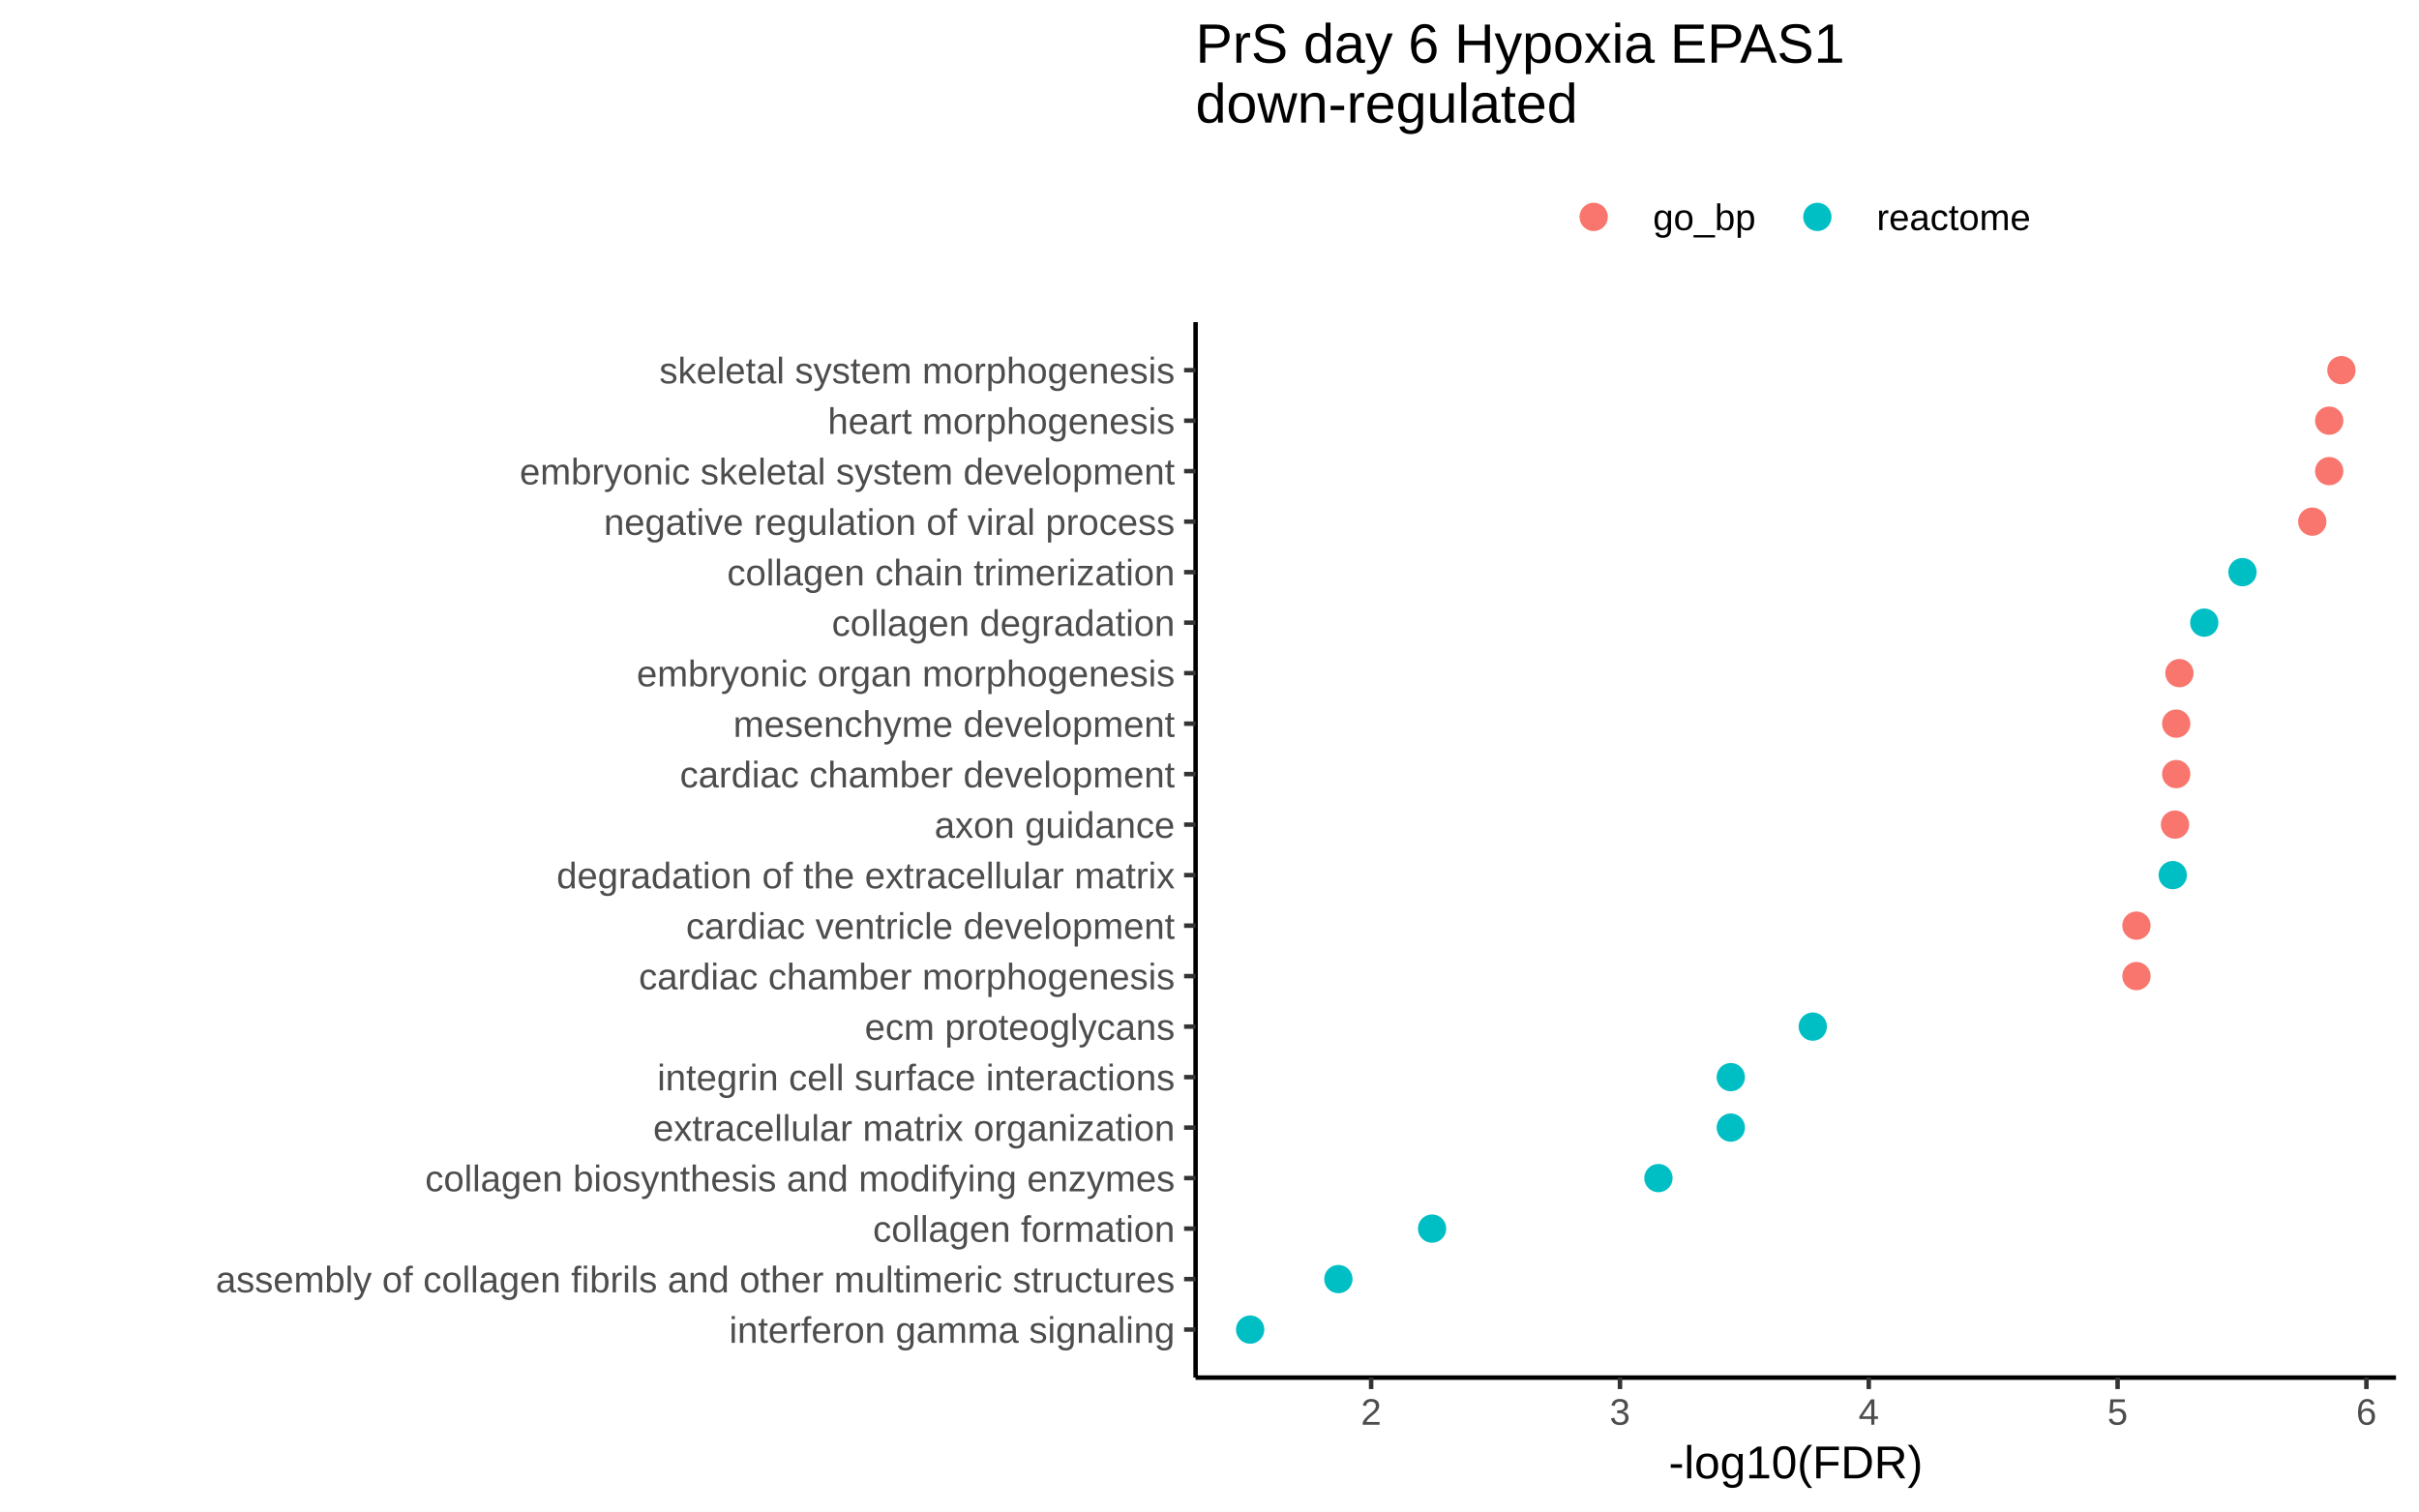
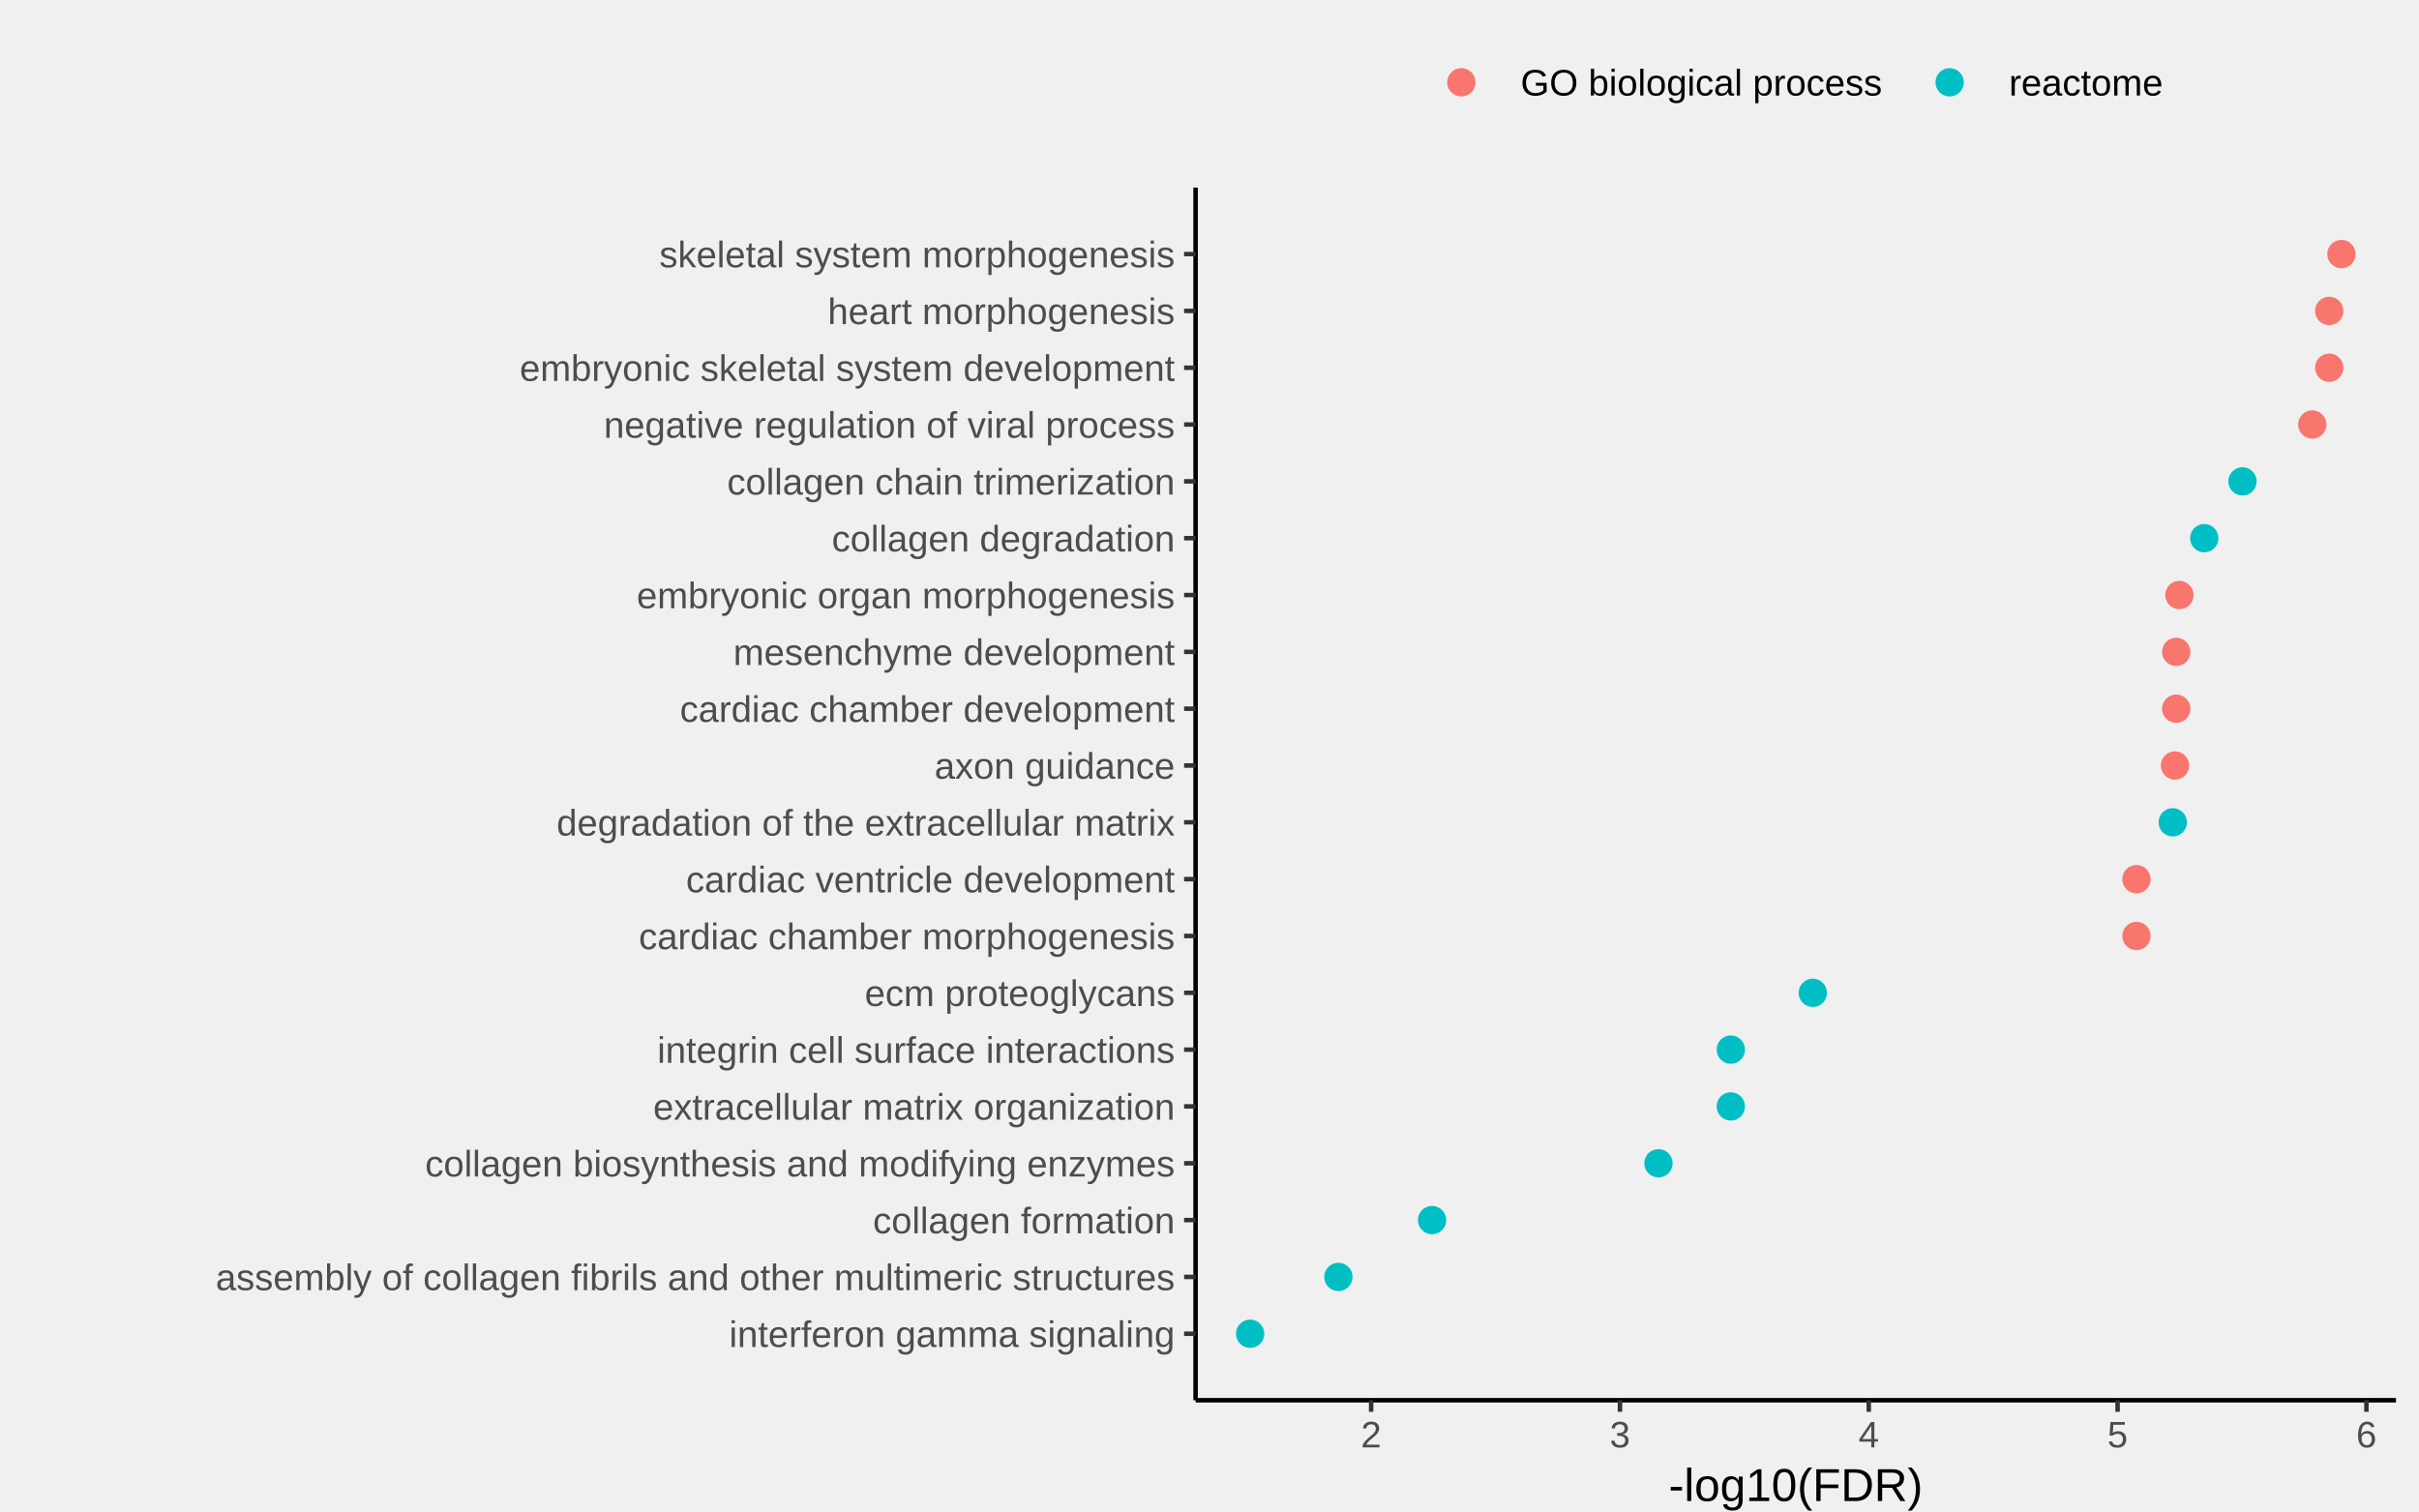
<svg xmlns="http://www.w3.org/2000/svg" class="svglite" width="576.00pt" height="360.00pt" viewBox="0 0 576.00 360.00">
  <defs>
    <style type="text/css">
    .svglite line, .svglite polyline, .svglite polygon, .svglite path, .svglite rect, .svglite circle {
      fill: none;
      stroke: #000000;
      stroke-linecap: round;
      stroke-linejoin: round;
      stroke-miterlimit: 10.00;
    }
    .svglite text {
      white-space: pre;
    }
  </style>
  </defs>
  <rect width="100%" height="100%" style="stroke: none; fill: none;" />
  <defs>
    <clipPath id="cpMC4wMHw1NzYuMDB8MC4wMHwzNjAuMDA=">
      <rect x="0.00" y="0.00" width="576.00" height="360.00" />
    </clipPath>
  </defs>
  <g clip-path="url(#cpMC4wMHw1NzYuMDB8MC4wMHwzNjAuMDA=)">
-     <rect x="0.00" y="0.00" width="576.00" height="360.00" style="stroke-width: 1.07; stroke: #FFFFFF; fill: #FFFFFF;" />
+     <rect x="0.00" y="0.00" width="576.00" height="365.40" style="stroke-width: 1.07; stroke: none;" />
  </g>
  <defs>
-     <clipPath id="cpMjg0LjY5fDU3MC41Mnw3Ni43M3wzMjguMTA=">
-       <rect x="284.69" y="76.73" width="285.83" height="251.36" />
+     <clipPath id="cpMjg0LjY5fDU3MC41Mnw0NC42OHwzMzMuNTA=">
+       <rect x="284.69" y="44.68" width="285.83" height="288.82" />
    </clipPath>
  </defs>
-   <g clip-path="url(#cpMjg0LjY5fDU3MC41Mnw3Ni43M3wzMjguMTA=)">
-     <rect x="284.69" y="76.73" width="285.83" height="251.36" style="stroke-width: 1.07; stroke: none; fill: #FFFFFF;" />
-     <circle cx="297.68" cy="316.67" r="3.02" style="stroke-width: 0.71; stroke: #00BFC4; fill: #00BFC4;" />
-     <circle cx="318.69" cy="304.64" r="3.02" style="stroke-width: 0.71; stroke: #00BFC4; fill: #00BFC4;" />
-     <circle cx="341.00" cy="292.62" r="3.02" style="stroke-width: 0.71; stroke: #00BFC4; fill: #00BFC4;" />
-     <circle cx="394.90" cy="280.59" r="3.02" style="stroke-width: 0.71; stroke: #00BFC4; fill: #00BFC4;" />
-     <circle cx="412.13" cy="268.56" r="3.02" style="stroke-width: 0.71; stroke: #00BFC4; fill: #00BFC4;" />
-     <circle cx="412.13" cy="256.54" r="3.02" style="stroke-width: 0.71; stroke: #00BFC4; fill: #00BFC4;" />
-     <circle cx="431.65" cy="244.51" r="3.02" style="stroke-width: 0.71; stroke: #00BFC4; fill: #00BFC4;" />
-     <circle cx="508.72" cy="232.48" r="3.02" style="stroke-width: 0.71; stroke: #F8766D; fill: #F8766D;" />
-     <circle cx="508.72" cy="220.46" r="3.02" style="stroke-width: 0.71; stroke: #F8766D; fill: #F8766D;" />
-     <circle cx="517.36" cy="208.43" r="3.02" style="stroke-width: 0.71; stroke: #00BFC4; fill: #00BFC4;" />
-     <circle cx="517.90" cy="196.40" r="3.02" style="stroke-width: 0.71; stroke: #F8766D; fill: #F8766D;" />
-     <circle cx="518.19" cy="184.37" r="3.02" style="stroke-width: 0.71; stroke: #F8766D; fill: #F8766D;" />
-     <circle cx="518.19" cy="172.35" r="3.02" style="stroke-width: 0.71; stroke: #F8766D; fill: #F8766D;" />
-     <circle cx="518.95" cy="160.32" r="3.02" style="stroke-width: 0.71; stroke: #F8766D; fill: #F8766D;" />
-     <circle cx="524.87" cy="148.29" r="3.02" style="stroke-width: 0.71; stroke: #00BFC4; fill: #00BFC4;" />
-     <circle cx="533.97" cy="136.27" r="3.02" style="stroke-width: 0.71; stroke: #00BFC4; fill: #00BFC4;" />
-     <circle cx="550.59" cy="124.24" r="3.02" style="stroke-width: 0.71; stroke: #F8766D; fill: #F8766D;" />
-     <circle cx="554.62" cy="112.21" r="3.02" style="stroke-width: 0.71; stroke: #F8766D; fill: #F8766D;" />
-     <circle cx="554.62" cy="100.19" r="3.02" style="stroke-width: 0.71; stroke: #F8766D; fill: #F8766D;" />
-     <circle cx="557.53" cy="88.16" r="3.02" style="stroke-width: 0.71; stroke: #F8766D; fill: #F8766D;" />
+   <g clip-path="url(#cpMjg0LjY5fDU3MC41Mnw0NC42OHwzMzMuNTA=)">
+     <rect x="284.69" y="44.68" width="285.83" height="288.82" style="stroke-width: 1.07; stroke: none;" />
+     <circle cx="297.68" cy="317.66" r="3.02" style="stroke-width: 0.71; stroke: #00BFC4; fill: #00BFC4;" />
+     <circle cx="318.69" cy="304.13" r="3.02" style="stroke-width: 0.71; stroke: #00BFC4; fill: #00BFC4;" />
+     <circle cx="341.00" cy="290.59" r="3.02" style="stroke-width: 0.71; stroke: #00BFC4; fill: #00BFC4;" />
+     <circle cx="394.90" cy="277.06" r="3.02" style="stroke-width: 0.71; stroke: #00BFC4; fill: #00BFC4;" />
+     <circle cx="412.13" cy="263.52" r="3.02" style="stroke-width: 0.71; stroke: #00BFC4; fill: #00BFC4;" />
+     <circle cx="412.13" cy="249.99" r="3.02" style="stroke-width: 0.71; stroke: #00BFC4; fill: #00BFC4;" />
+     <circle cx="431.65" cy="236.46" r="3.02" style="stroke-width: 0.71; stroke: #00BFC4; fill: #00BFC4;" />
+     <circle cx="508.72" cy="222.92" r="3.02" style="stroke-width: 0.71; stroke: #F8766D; fill: #F8766D;" />
+     <circle cx="508.72" cy="209.39" r="3.02" style="stroke-width: 0.71; stroke: #F8766D; fill: #F8766D;" />
+     <circle cx="517.36" cy="195.85" r="3.02" style="stroke-width: 0.71; stroke: #00BFC4; fill: #00BFC4;" />
+     <circle cx="517.90" cy="182.32" r="3.02" style="stroke-width: 0.71; stroke: #F8766D; fill: #F8766D;" />
+     <circle cx="518.19" cy="168.79" r="3.02" style="stroke-width: 0.71; stroke: #F8766D; fill: #F8766D;" />
+     <circle cx="518.19" cy="155.25" r="3.02" style="stroke-width: 0.71; stroke: #F8766D; fill: #F8766D;" />
+     <circle cx="518.95" cy="141.72" r="3.02" style="stroke-width: 0.71; stroke: #F8766D; fill: #F8766D;" />
+     <circle cx="524.87" cy="128.18" r="3.02" style="stroke-width: 0.71; stroke: #00BFC4; fill: #00BFC4;" />
+     <circle cx="533.97" cy="114.65" r="3.02" style="stroke-width: 0.71; stroke: #00BFC4; fill: #00BFC4;" />
+     <circle cx="550.59" cy="101.11" r="3.02" style="stroke-width: 0.71; stroke: #F8766D; fill: #F8766D;" />
+     <circle cx="554.62" cy="87.58" r="3.02" style="stroke-width: 0.71; stroke: #F8766D; fill: #F8766D;" />
+     <circle cx="554.62" cy="74.05" r="3.02" style="stroke-width: 0.71; stroke: #F8766D; fill: #F8766D;" />
+     <circle cx="557.53" cy="60.51" r="3.02" style="stroke-width: 0.71; stroke: #F8766D; fill: #F8766D;" />
  </g>
  <g clip-path="url(#cpMC4wMHw1NzYuMDB8MC4wMHwzNjAuMDA=)">
-     <polyline points="284.69,328.10 284.69,76.73 " style="stroke-width: 1.07; stroke-linecap: butt;" />
-     <text x="279.76" y="319.82" text-anchor="end" style="font-size: 8.80px;fill: #4D4D4D; font-family: &quot;Arial&quot;;" textLength="223.29px" lengthAdjust="spacingAndGlyphs">                                                interferon gamma signaling</text>
-     <text x="279.76" y="307.80" text-anchor="end" style="font-size: 8.80px;fill: #4D4D4D; font-family: &quot;Arial&quot;;" textLength="255.19px" lengthAdjust="spacingAndGlyphs">           assembly of collagen fibrils and other multimeric structures</text>
-     <text x="279.76" y="295.77" text-anchor="end" style="font-size: 8.80px;fill: #4D4D4D; font-family: &quot;Arial&quot;;" textLength="211.02px" lengthAdjust="spacingAndGlyphs">                                                         collagen formation</text>
-     <text x="279.76" y="283.74" text-anchor="end" style="font-size: 8.80px;fill: #4D4D4D; font-family: &quot;Arial&quot;;" textLength="249.31px" lengthAdjust="spacingAndGlyphs">                             collagen biosynthesis and modifying enzymes</text>
-     <text x="279.76" y="271.72" text-anchor="end" style="font-size: 8.80px;fill: #4D4D4D; font-family: &quot;Arial&quot;;" textLength="221.84px" lengthAdjust="spacingAndGlyphs">                                        extracellular matrix organization</text>
-     <text x="279.76" y="259.69" text-anchor="end" style="font-size: 8.80px;fill: #4D4D4D; font-family: &quot;Arial&quot;;" textLength="218.42px" lengthAdjust="spacingAndGlyphs">                                       integrin cell surface interactions</text>
-     <text x="279.76" y="247.66" text-anchor="end" style="font-size: 8.80px;fill: #4D4D4D; font-family: &quot;Arial&quot;;" textLength="215.42px" lengthAdjust="spacingAndGlyphs">                                                          ecm proteoglycans</text>
-     <text x="279.76" y="235.64" text-anchor="end" style="font-size: 8.80px;fill: #4D4D4D; font-family: &quot;Arial&quot;;" textLength="237.51px" lengthAdjust="spacingAndGlyphs">                                             cardiac chamber morphogenesis</text>
-     <text x="279.76" y="223.61" text-anchor="end" style="font-size: 8.80px;fill: #4D4D4D; font-family: &quot;Arial&quot;;" textLength="226.24px" lengthAdjust="spacingAndGlyphs">                                             cardiac ventricle development</text>
-     <text x="279.76" y="211.58" text-anchor="end" style="font-size: 8.80px;fill: #4D4D4D; font-family: &quot;Arial&quot;;" textLength="230.19px" lengthAdjust="spacingAndGlyphs">                                  degradation of the extracellular matrix</text>
-     <text x="279.76" y="199.55" text-anchor="end" style="font-size: 8.80px;fill: #4D4D4D; font-family: &quot;Arial&quot;;" textLength="208.58px" lengthAdjust="spacingAndGlyphs">                                                              axon guidance</text>
-     <text x="279.76" y="187.53" text-anchor="end" style="font-size: 8.80px;fill: #4D4D4D; font-family: &quot;Arial&quot;;" textLength="232.60px" lengthAdjust="spacingAndGlyphs">                                               cardiac chamber development</text>
-     <text x="279.76" y="175.50" text-anchor="end" style="font-size: 8.80px;fill: #4D4D4D; font-family: &quot;Arial&quot;;" textLength="232.09px" lengthAdjust="spacingAndGlyphs">                                                    mesenchyme development</text>
-     <text x="279.76" y="163.47" text-anchor="end" style="font-size: 8.80px;fill: #4D4D4D; font-family: &quot;Arial&quot;;" textLength="238.00px" lengthAdjust="spacingAndGlyphs">                                             embryonic organ morphogenesis</text>
-     <text x="279.76" y="151.45" text-anchor="end" style="font-size: 8.80px;fill: #4D4D4D; font-family: &quot;Arial&quot;;" textLength="215.96px" lengthAdjust="spacingAndGlyphs">                                                       collagen degradation</text>
-     <text x="279.76" y="139.42" text-anchor="end" style="font-size: 8.80px;fill: #4D4D4D; font-family: &quot;Arial&quot;;" textLength="218.89px" lengthAdjust="spacingAndGlyphs">                                              collagen chain trimerization</text>
-     <text x="279.76" y="127.39" text-anchor="end" style="font-size: 8.80px;fill: #4D4D4D; font-family: &quot;Arial&quot;;" textLength="226.27px" lengthAdjust="spacingAndGlyphs">                                     negative regulation of viral process</text>
-     <text x="279.76" y="115.37" text-anchor="end" style="font-size: 8.80px;fill: #4D4D4D; font-family: &quot;Arial&quot;;" textLength="243.87px" lengthAdjust="spacingAndGlyphs">                                    embryonic skeletal system development</text>
-     <text x="279.76" y="103.34" text-anchor="end" style="font-size: 8.80px;fill: #4D4D4D; font-family: &quot;Arial&quot;;" textLength="219.36px" lengthAdjust="spacingAndGlyphs">                                                        heart morphogenesis</text>
-     <text x="279.76" y="91.31" text-anchor="end" style="font-size: 8.80px;fill: #4D4D4D; font-family: &quot;Arial&quot;;" textLength="232.59px" lengthAdjust="spacingAndGlyphs">                                             skeletal system morphogenesis</text>
-     <polyline points="281.95,316.67 284.69,316.67 " style="stroke-width: 1.07; stroke: #333333; stroke-linecap: butt;" />
-     <polyline points="281.95,304.64 284.69,304.64 " style="stroke-width: 1.07; stroke: #333333; stroke-linecap: butt;" />
-     <polyline points="281.95,292.62 284.69,292.62 " style="stroke-width: 1.07; stroke: #333333; stroke-linecap: butt;" />
-     <polyline points="281.95,280.59 284.69,280.59 " style="stroke-width: 1.07; stroke: #333333; stroke-linecap: butt;" />
-     <polyline points="281.95,268.56 284.69,268.56 " style="stroke-width: 1.07; stroke: #333333; stroke-linecap: butt;" />
-     <polyline points="281.95,256.54 284.69,256.54 " style="stroke-width: 1.07; stroke: #333333; stroke-linecap: butt;" />
-     <polyline points="281.95,244.51 284.69,244.51 " style="stroke-width: 1.07; stroke: #333333; stroke-linecap: butt;" />
-     <polyline points="281.95,232.48 284.69,232.48 " style="stroke-width: 1.07; stroke: #333333; stroke-linecap: butt;" />
-     <polyline points="281.95,220.46 284.69,220.46 " style="stroke-width: 1.07; stroke: #333333; stroke-linecap: butt;" />
-     <polyline points="281.95,208.43 284.69,208.43 " style="stroke-width: 1.07; stroke: #333333; stroke-linecap: butt;" />
-     <polyline points="281.95,196.40 284.69,196.40 " style="stroke-width: 1.07; stroke: #333333; stroke-linecap: butt;" />
-     <polyline points="281.95,184.37 284.69,184.37 " style="stroke-width: 1.07; stroke: #333333; stroke-linecap: butt;" />
-     <polyline points="281.95,172.35 284.69,172.35 " style="stroke-width: 1.07; stroke: #333333; stroke-linecap: butt;" />
-     <polyline points="281.95,160.32 284.69,160.32 " style="stroke-width: 1.07; stroke: #333333; stroke-linecap: butt;" />
-     <polyline points="281.95,148.29 284.69,148.29 " style="stroke-width: 1.07; stroke: #333333; stroke-linecap: butt;" />
-     <polyline points="281.95,136.27 284.69,136.27 " style="stroke-width: 1.07; stroke: #333333; stroke-linecap: butt;" />
-     <polyline points="281.95,124.24 284.69,124.24 " style="stroke-width: 1.07; stroke: #333333; stroke-linecap: butt;" />
-     <polyline points="281.95,112.21 284.69,112.21 " style="stroke-width: 1.07; stroke: #333333; stroke-linecap: butt;" />
-     <polyline points="281.95,100.19 284.69,100.19 " style="stroke-width: 1.07; stroke: #333333; stroke-linecap: butt;" />
-     <polyline points="281.95,88.16 284.69,88.16 " style="stroke-width: 1.07; stroke: #333333; stroke-linecap: butt;" />
-     <polyline points="284.69,328.10 570.52,328.10 " style="stroke-width: 1.07; stroke-linecap: butt;" />
-     <polyline points="326.49,330.84 326.49,328.10 " style="stroke-width: 1.07; stroke: #333333; stroke-linecap: butt;" />
-     <polyline points="385.74,330.84 385.74,328.10 " style="stroke-width: 1.07; stroke: #333333; stroke-linecap: butt;" />
-     <polyline points="444.98,330.84 444.98,328.10 " style="stroke-width: 1.07; stroke: #333333; stroke-linecap: butt;" />
-     <polyline points="504.23,330.84 504.23,328.10 " style="stroke-width: 1.07; stroke: #333333; stroke-linecap: butt;" />
-     <polyline points="563.48,330.84 563.48,328.10 " style="stroke-width: 1.07; stroke: #333333; stroke-linecap: butt;" />
-     <text x="326.49" y="339.33" text-anchor="middle" style="font-size: 8.80px;fill: #4D4D4D; font-family: &quot;Arial&quot;;" textLength="4.90px" lengthAdjust="spacingAndGlyphs">2</text>
-     <text x="385.74" y="339.33" text-anchor="middle" style="font-size: 8.80px;fill: #4D4D4D; font-family: &quot;Arial&quot;;" textLength="4.90px" lengthAdjust="spacingAndGlyphs">3</text>
-     <text x="444.98" y="339.33" text-anchor="middle" style="font-size: 8.80px;fill: #4D4D4D; font-family: &quot;Arial&quot;;" textLength="4.90px" lengthAdjust="spacingAndGlyphs">4</text>
-     <text x="504.23" y="339.33" text-anchor="middle" style="font-size: 8.80px;fill: #4D4D4D; font-family: &quot;Arial&quot;;" textLength="4.90px" lengthAdjust="spacingAndGlyphs">5</text>
-     <text x="563.48" y="339.33" text-anchor="middle" style="font-size: 8.80px;fill: #4D4D4D; font-family: &quot;Arial&quot;;" textLength="4.90px" lengthAdjust="spacingAndGlyphs">6</text>
-     <text x="427.60" y="352.10" text-anchor="middle" style="font-size: 11.00px; font-family: &quot;Arial&quot;;" textLength="60.52px" lengthAdjust="spacingAndGlyphs">-log10(FDR)</text>
-     <rect x="365.36" y="37.54" width="124.49" height="28.24" style="stroke-width: 1.07; stroke: none; fill: #FFFFFF;" />
-     <rect x="370.84" y="43.02" width="17.28" height="17.28" style="stroke-width: 1.07; stroke: none; fill: #FFFFFF;" />
-     <circle cx="379.48" cy="51.66" r="3.02" style="stroke-width: 0.71; stroke: #F8766D; fill: #F8766D;" />
-     <rect x="424.10" y="43.02" width="17.28" height="17.28" style="stroke-width: 1.07; stroke: none; fill: #FFFFFF;" />
-     <circle cx="432.74" cy="51.66" r="3.02" style="stroke-width: 0.71; stroke: #00BFC4; fill: #00BFC4;" />
-     <text x="393.60" y="54.81" style="font-size: 8.80px; font-family: &quot;Arial&quot;;" textLength="24.48px" lengthAdjust="spacingAndGlyphs">go_bp</text>
-     <text x="446.86" y="54.81" style="font-size: 8.80px; font-family: &quot;Arial&quot;;" textLength="36.68px" lengthAdjust="spacingAndGlyphs">reactome</text>
-     <text x="284.69" y="14.94" style="font-size: 13.20px; font-family: &quot;Arial&quot;;" textLength="155.44px" lengthAdjust="spacingAndGlyphs">PrS day 6 Hypoxia EPAS1</text>
-     <text x="284.69" y="29.20" style="font-size: 13.20px; font-family: &quot;Arial&quot;;" textLength="90.94px" lengthAdjust="spacingAndGlyphs">down-regulated</text>
+     <polyline points="284.69,333.50 284.69,44.68 " style="stroke-width: 1.07; stroke-linecap: butt;" />
+     <text x="279.76" y="320.81" text-anchor="end" style="font-size: 8.80px;fill: #4D4D4D; font-family: &quot;Arial&quot;;" textLength="223.29px" lengthAdjust="spacingAndGlyphs">                                                interferon gamma signaling</text>
+     <text x="279.76" y="307.28" text-anchor="end" style="font-size: 8.80px;fill: #4D4D4D; font-family: &quot;Arial&quot;;" textLength="255.19px" lengthAdjust="spacingAndGlyphs">           assembly of collagen fibrils and other multimeric structures</text>
+     <text x="279.76" y="293.75" text-anchor="end" style="font-size: 8.80px;fill: #4D4D4D; font-family: &quot;Arial&quot;;" textLength="211.02px" lengthAdjust="spacingAndGlyphs">                                                         collagen formation</text>
+     <text x="279.76" y="280.21" text-anchor="end" style="font-size: 8.80px;fill: #4D4D4D; font-family: &quot;Arial&quot;;" textLength="249.31px" lengthAdjust="spacingAndGlyphs">                             collagen biosynthesis and modifying enzymes</text>
+     <text x="279.76" y="266.68" text-anchor="end" style="font-size: 8.80px;fill: #4D4D4D; font-family: &quot;Arial&quot;;" textLength="221.84px" lengthAdjust="spacingAndGlyphs">                                        extracellular matrix organization</text>
+     <text x="279.76" y="253.14" text-anchor="end" style="font-size: 8.80px;fill: #4D4D4D; font-family: &quot;Arial&quot;;" textLength="218.42px" lengthAdjust="spacingAndGlyphs">                                       integrin cell surface interactions</text>
+     <text x="279.76" y="239.61" text-anchor="end" style="font-size: 8.80px;fill: #4D4D4D; font-family: &quot;Arial&quot;;" textLength="215.42px" lengthAdjust="spacingAndGlyphs">                                                          ecm proteoglycans</text>
+     <text x="279.76" y="226.08" text-anchor="end" style="font-size: 8.80px;fill: #4D4D4D; font-family: &quot;Arial&quot;;" textLength="237.51px" lengthAdjust="spacingAndGlyphs">                                             cardiac chamber morphogenesis</text>
+     <text x="279.76" y="212.54" text-anchor="end" style="font-size: 8.80px;fill: #4D4D4D; font-family: &quot;Arial&quot;;" textLength="226.24px" lengthAdjust="spacingAndGlyphs">                                             cardiac ventricle development</text>
+     <text x="279.76" y="199.01" text-anchor="end" style="font-size: 8.80px;fill: #4D4D4D; font-family: &quot;Arial&quot;;" textLength="230.19px" lengthAdjust="spacingAndGlyphs">                                  degradation of the extracellular matrix</text>
+     <text x="279.76" y="185.47" text-anchor="end" style="font-size: 8.80px;fill: #4D4D4D; font-family: &quot;Arial&quot;;" textLength="208.58px" lengthAdjust="spacingAndGlyphs">                                                              axon guidance</text>
+     <text x="279.76" y="171.94" text-anchor="end" style="font-size: 8.80px;fill: #4D4D4D; font-family: &quot;Arial&quot;;" textLength="232.60px" lengthAdjust="spacingAndGlyphs">                                               cardiac chamber development</text>
+     <text x="279.76" y="158.40" text-anchor="end" style="font-size: 8.80px;fill: #4D4D4D; font-family: &quot;Arial&quot;;" textLength="232.09px" lengthAdjust="spacingAndGlyphs">                                                    mesenchyme development</text>
+     <text x="279.76" y="144.87" text-anchor="end" style="font-size: 8.80px;fill: #4D4D4D; font-family: &quot;Arial&quot;;" textLength="238.00px" lengthAdjust="spacingAndGlyphs">                                             embryonic organ morphogenesis</text>
+     <text x="279.76" y="131.34" text-anchor="end" style="font-size: 8.80px;fill: #4D4D4D; font-family: &quot;Arial&quot;;" textLength="215.96px" lengthAdjust="spacingAndGlyphs">                                                       collagen degradation</text>
+     <text x="279.76" y="117.80" text-anchor="end" style="font-size: 8.80px;fill: #4D4D4D; font-family: &quot;Arial&quot;;" textLength="218.89px" lengthAdjust="spacingAndGlyphs">                                              collagen chain trimerization</text>
+     <text x="279.76" y="104.27" text-anchor="end" style="font-size: 8.80px;fill: #4D4D4D; font-family: &quot;Arial&quot;;" textLength="226.27px" lengthAdjust="spacingAndGlyphs">                                     negative regulation of viral process</text>
+     <text x="279.76" y="90.73" text-anchor="end" style="font-size: 8.80px;fill: #4D4D4D; font-family: &quot;Arial&quot;;" textLength="243.87px" lengthAdjust="spacingAndGlyphs">                                    embryonic skeletal system development</text>
+     <text x="279.76" y="77.20" text-anchor="end" style="font-size: 8.80px;fill: #4D4D4D; font-family: &quot;Arial&quot;;" textLength="219.36px" lengthAdjust="spacingAndGlyphs">                                                        heart morphogenesis</text>
+     <text x="279.76" y="63.67" text-anchor="end" style="font-size: 8.80px;fill: #4D4D4D; font-family: &quot;Arial&quot;;" textLength="232.59px" lengthAdjust="spacingAndGlyphs">                                             skeletal system morphogenesis</text>
+     <polyline points="281.95,317.66 284.69,317.66 " style="stroke-width: 1.07; stroke: #333333; stroke-linecap: butt;" />
+     <polyline points="281.95,304.13 284.69,304.13 " style="stroke-width: 1.07; stroke: #333333; stroke-linecap: butt;" />
+     <polyline points="281.95,290.59 284.69,290.59 " style="stroke-width: 1.07; stroke: #333333; stroke-linecap: butt;" />
+     <polyline points="281.95,277.06 284.69,277.06 " style="stroke-width: 1.07; stroke: #333333; stroke-linecap: butt;" />
+     <polyline points="281.95,263.52 284.69,263.52 " style="stroke-width: 1.07; stroke: #333333; stroke-linecap: butt;" />
+     <polyline points="281.95,249.99 284.69,249.99 " style="stroke-width: 1.07; stroke: #333333; stroke-linecap: butt;" />
+     <polyline points="281.95,236.46 284.69,236.46 " style="stroke-width: 1.07; stroke: #333333; stroke-linecap: butt;" />
+     <polyline points="281.95,222.92 284.69,222.92 " style="stroke-width: 1.07; stroke: #333333; stroke-linecap: butt;" />
+     <polyline points="281.95,209.39 284.69,209.39 " style="stroke-width: 1.07; stroke: #333333; stroke-linecap: butt;" />
+     <polyline points="281.95,195.85 284.69,195.85 " style="stroke-width: 1.07; stroke: #333333; stroke-linecap: butt;" />
+     <polyline points="281.95,182.32 284.69,182.32 " style="stroke-width: 1.07; stroke: #333333; stroke-linecap: butt;" />
+     <polyline points="281.95,168.79 284.69,168.79 " style="stroke-width: 1.07; stroke: #333333; stroke-linecap: butt;" />
+     <polyline points="281.95,155.25 284.69,155.25 " style="stroke-width: 1.07; stroke: #333333; stroke-linecap: butt;" />
+     <polyline points="281.95,141.72 284.69,141.72 " style="stroke-width: 1.07; stroke: #333333; stroke-linecap: butt;" />
+     <polyline points="281.95,128.18 284.69,128.18 " style="stroke-width: 1.07; stroke: #333333; stroke-linecap: butt;" />
+     <polyline points="281.95,114.65 284.69,114.65 " style="stroke-width: 1.07; stroke: #333333; stroke-linecap: butt;" />
+     <polyline points="281.95,101.11 284.69,101.11 " style="stroke-width: 1.07; stroke: #333333; stroke-linecap: butt;" />
+     <polyline points="281.95,87.58 284.69,87.58 " style="stroke-width: 1.07; stroke: #333333; stroke-linecap: butt;" />
+     <polyline points="281.95,74.05 284.69,74.05 " style="stroke-width: 1.07; stroke: #333333; stroke-linecap: butt;" />
+     <polyline points="281.95,60.51 284.69,60.51 " style="stroke-width: 1.07; stroke: #333333; stroke-linecap: butt;" />
+     <polyline points="284.69,333.50 570.52,333.50 " style="stroke-width: 1.07; stroke-linecap: butt;" />
+     <polyline points="326.49,336.24 326.49,333.50 " style="stroke-width: 1.07; stroke: #333333; stroke-linecap: butt;" />
+     <polyline points="385.74,336.24 385.74,333.50 " style="stroke-width: 1.07; stroke: #333333; stroke-linecap: butt;" />
+     <polyline points="444.98,336.24 444.98,333.50 " style="stroke-width: 1.07; stroke: #333333; stroke-linecap: butt;" />
+     <polyline points="504.23,336.24 504.23,333.50 " style="stroke-width: 1.07; stroke: #333333; stroke-linecap: butt;" />
+     <polyline points="563.48,336.24 563.48,333.50 " style="stroke-width: 1.07; stroke: #333333; stroke-linecap: butt;" />
+     <text x="326.49" y="344.73" text-anchor="middle" style="font-size: 8.80px;fill: #4D4D4D; font-family: &quot;Arial&quot;;" textLength="4.90px" lengthAdjust="spacingAndGlyphs">2</text>
+     <text x="385.74" y="344.73" text-anchor="middle" style="font-size: 8.80px;fill: #4D4D4D; font-family: &quot;Arial&quot;;" textLength="4.90px" lengthAdjust="spacingAndGlyphs">3</text>
+     <text x="444.98" y="344.73" text-anchor="middle" style="font-size: 8.80px;fill: #4D4D4D; font-family: &quot;Arial&quot;;" textLength="4.90px" lengthAdjust="spacingAndGlyphs">4</text>
+     <text x="504.23" y="344.73" text-anchor="middle" style="font-size: 8.80px;fill: #4D4D4D; font-family: &quot;Arial&quot;;" textLength="4.90px" lengthAdjust="spacingAndGlyphs">5</text>
+     <text x="563.48" y="344.73" text-anchor="middle" style="font-size: 8.80px;fill: #4D4D4D; font-family: &quot;Arial&quot;;" textLength="4.90px" lengthAdjust="spacingAndGlyphs">6</text>
+     <text x="427.60" y="357.50" text-anchor="middle" style="font-size: 11.00px; font-family: &quot;Arial&quot;;" textLength="60.52px" lengthAdjust="spacingAndGlyphs">-log10(FDR)</text>
+     <rect x="333.85" y="5.48" width="187.50" height="28.24" style="stroke-width: 1.07; stroke: none;" />
+     <rect x="339.33" y="10.96" width="17.28" height="17.28" style="stroke-width: 1.07; stroke: none;" />
+     <circle cx="347.97" cy="19.60" r="3.02" style="stroke-width: 0.71; stroke: #F8766D; fill: #F8766D;" />
+     <rect x="455.60" y="10.96" width="17.28" height="17.28" style="stroke-width: 1.07; stroke: none;" />
+     <circle cx="464.24" cy="19.60" r="3.02" style="stroke-width: 0.71; stroke: #00BFC4; fill: #00BFC4;" />
+     <text x="362.09" y="22.75" style="font-size: 8.80px; font-family: &quot;Arial&quot;;" textLength="86.06px" lengthAdjust="spacingAndGlyphs">GO biological process</text>
+     <text x="478.36" y="22.75" style="font-size: 8.80px; font-family: &quot;Arial&quot;;" textLength="36.68px" lengthAdjust="spacingAndGlyphs">reactome</text>
  </g>
</svg>
